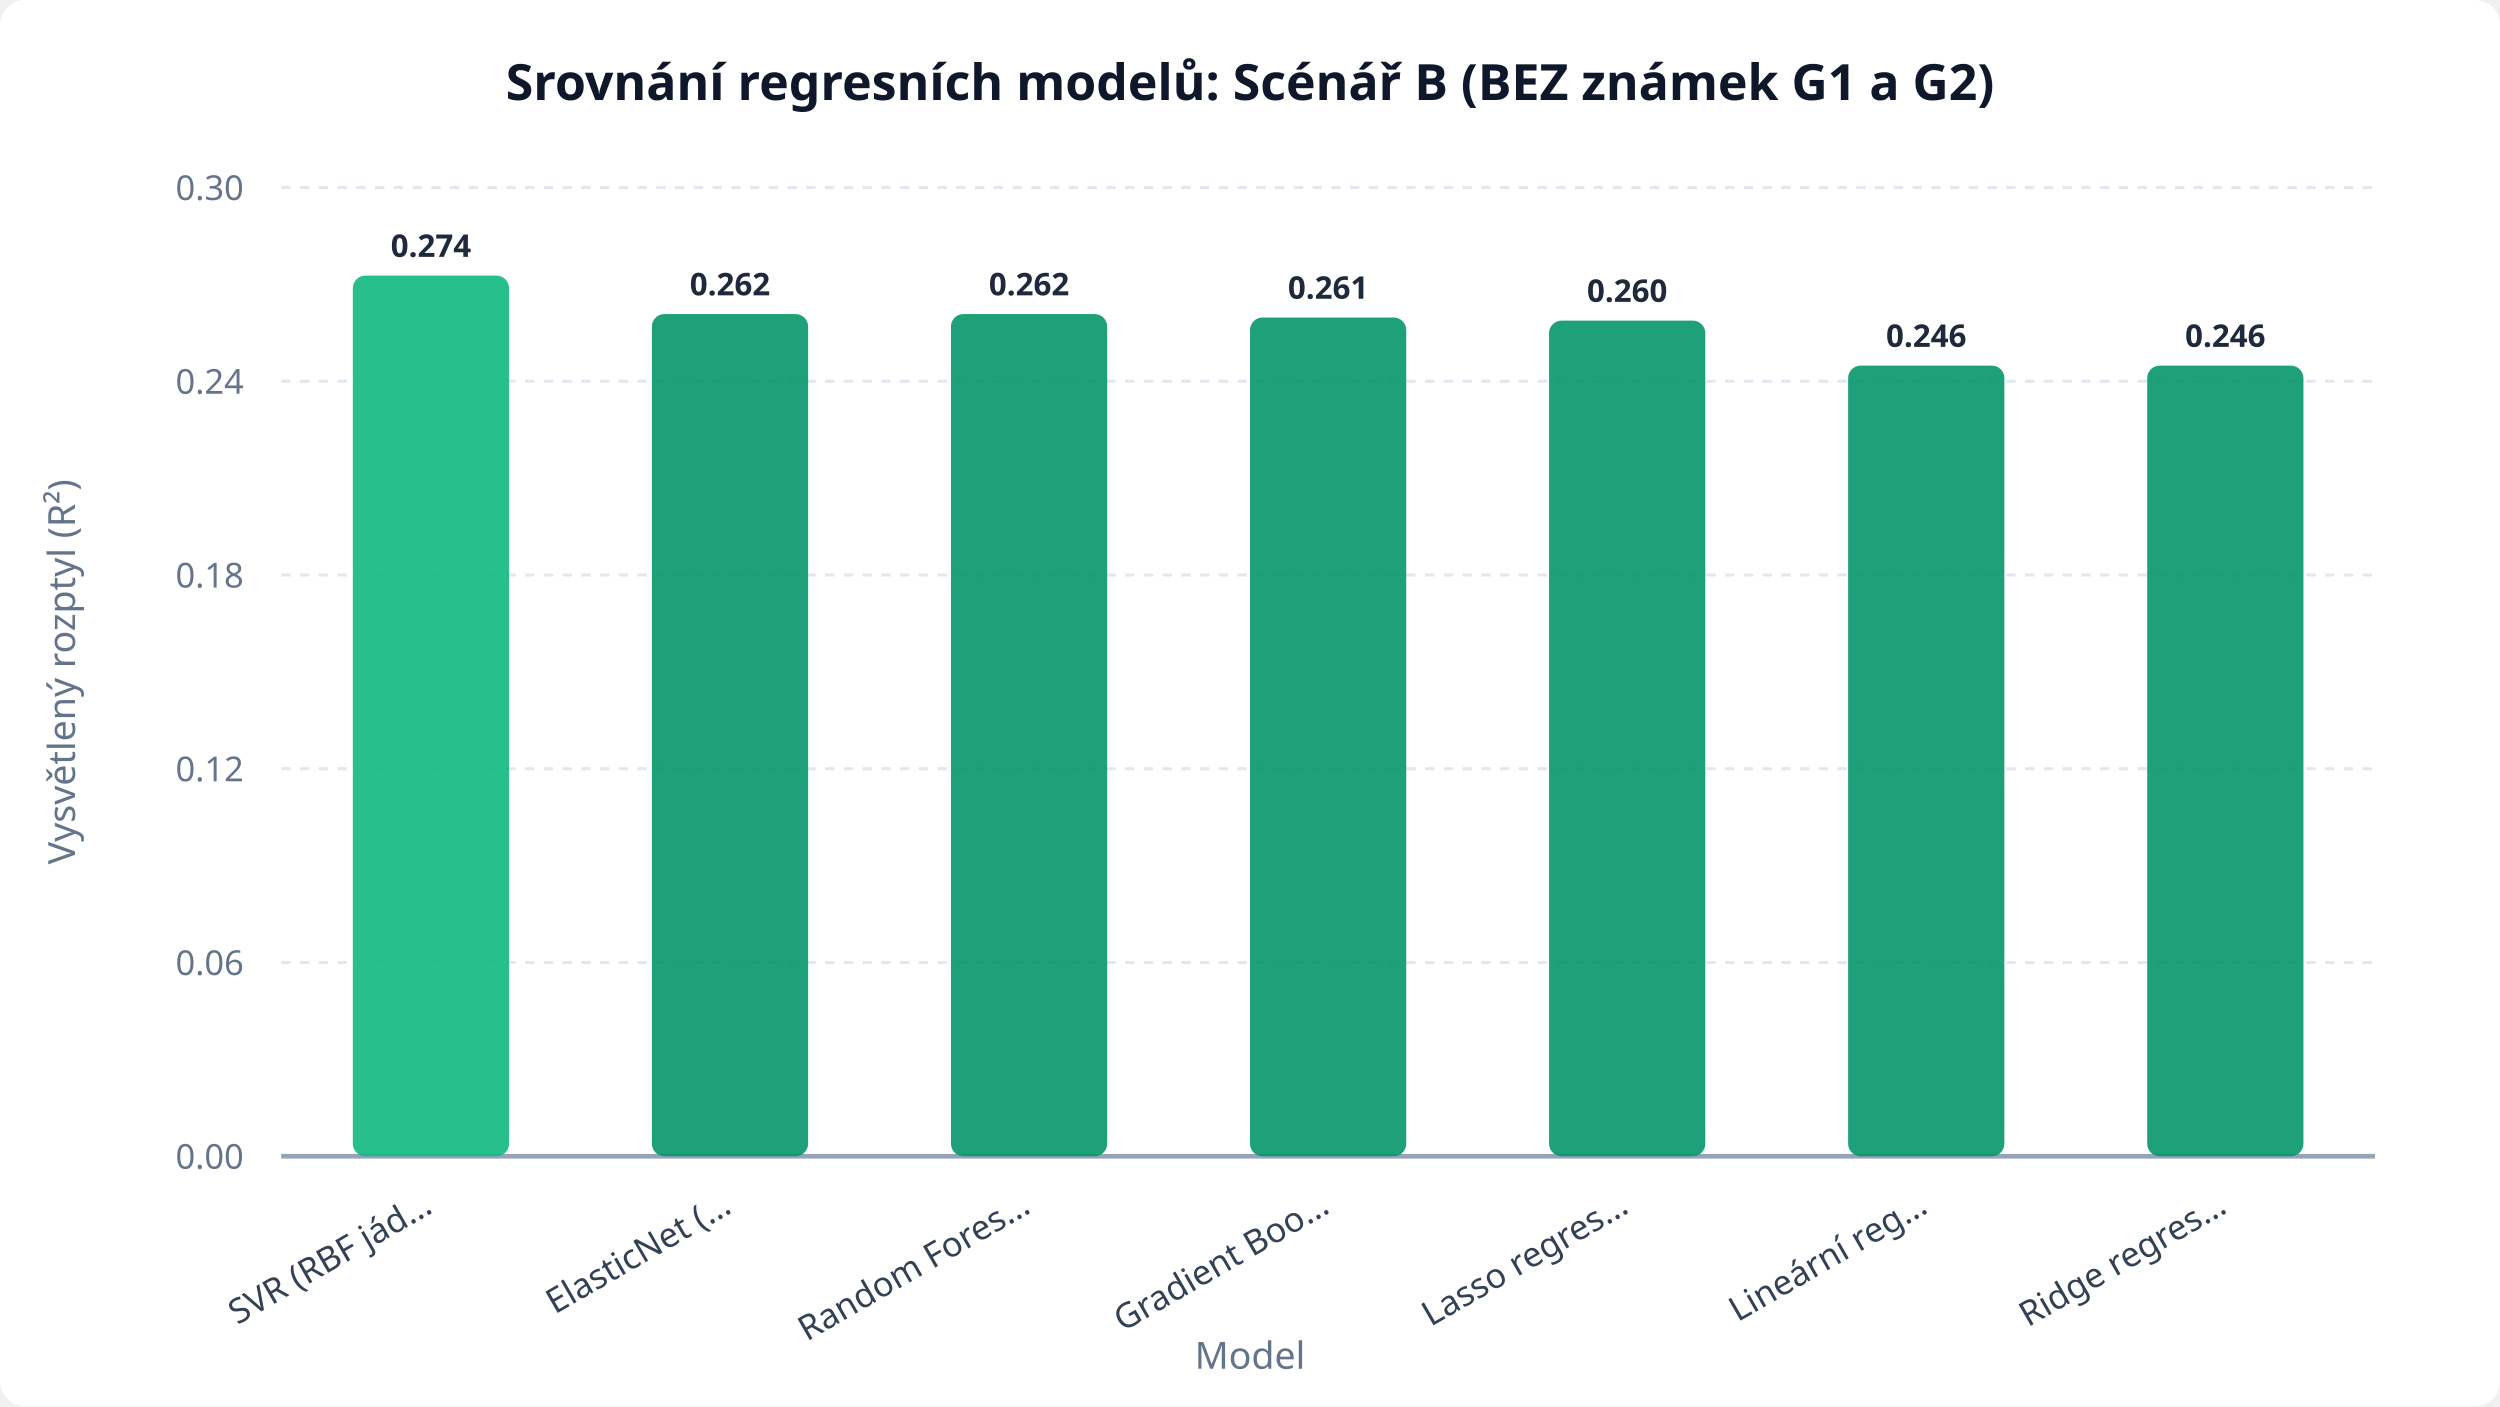
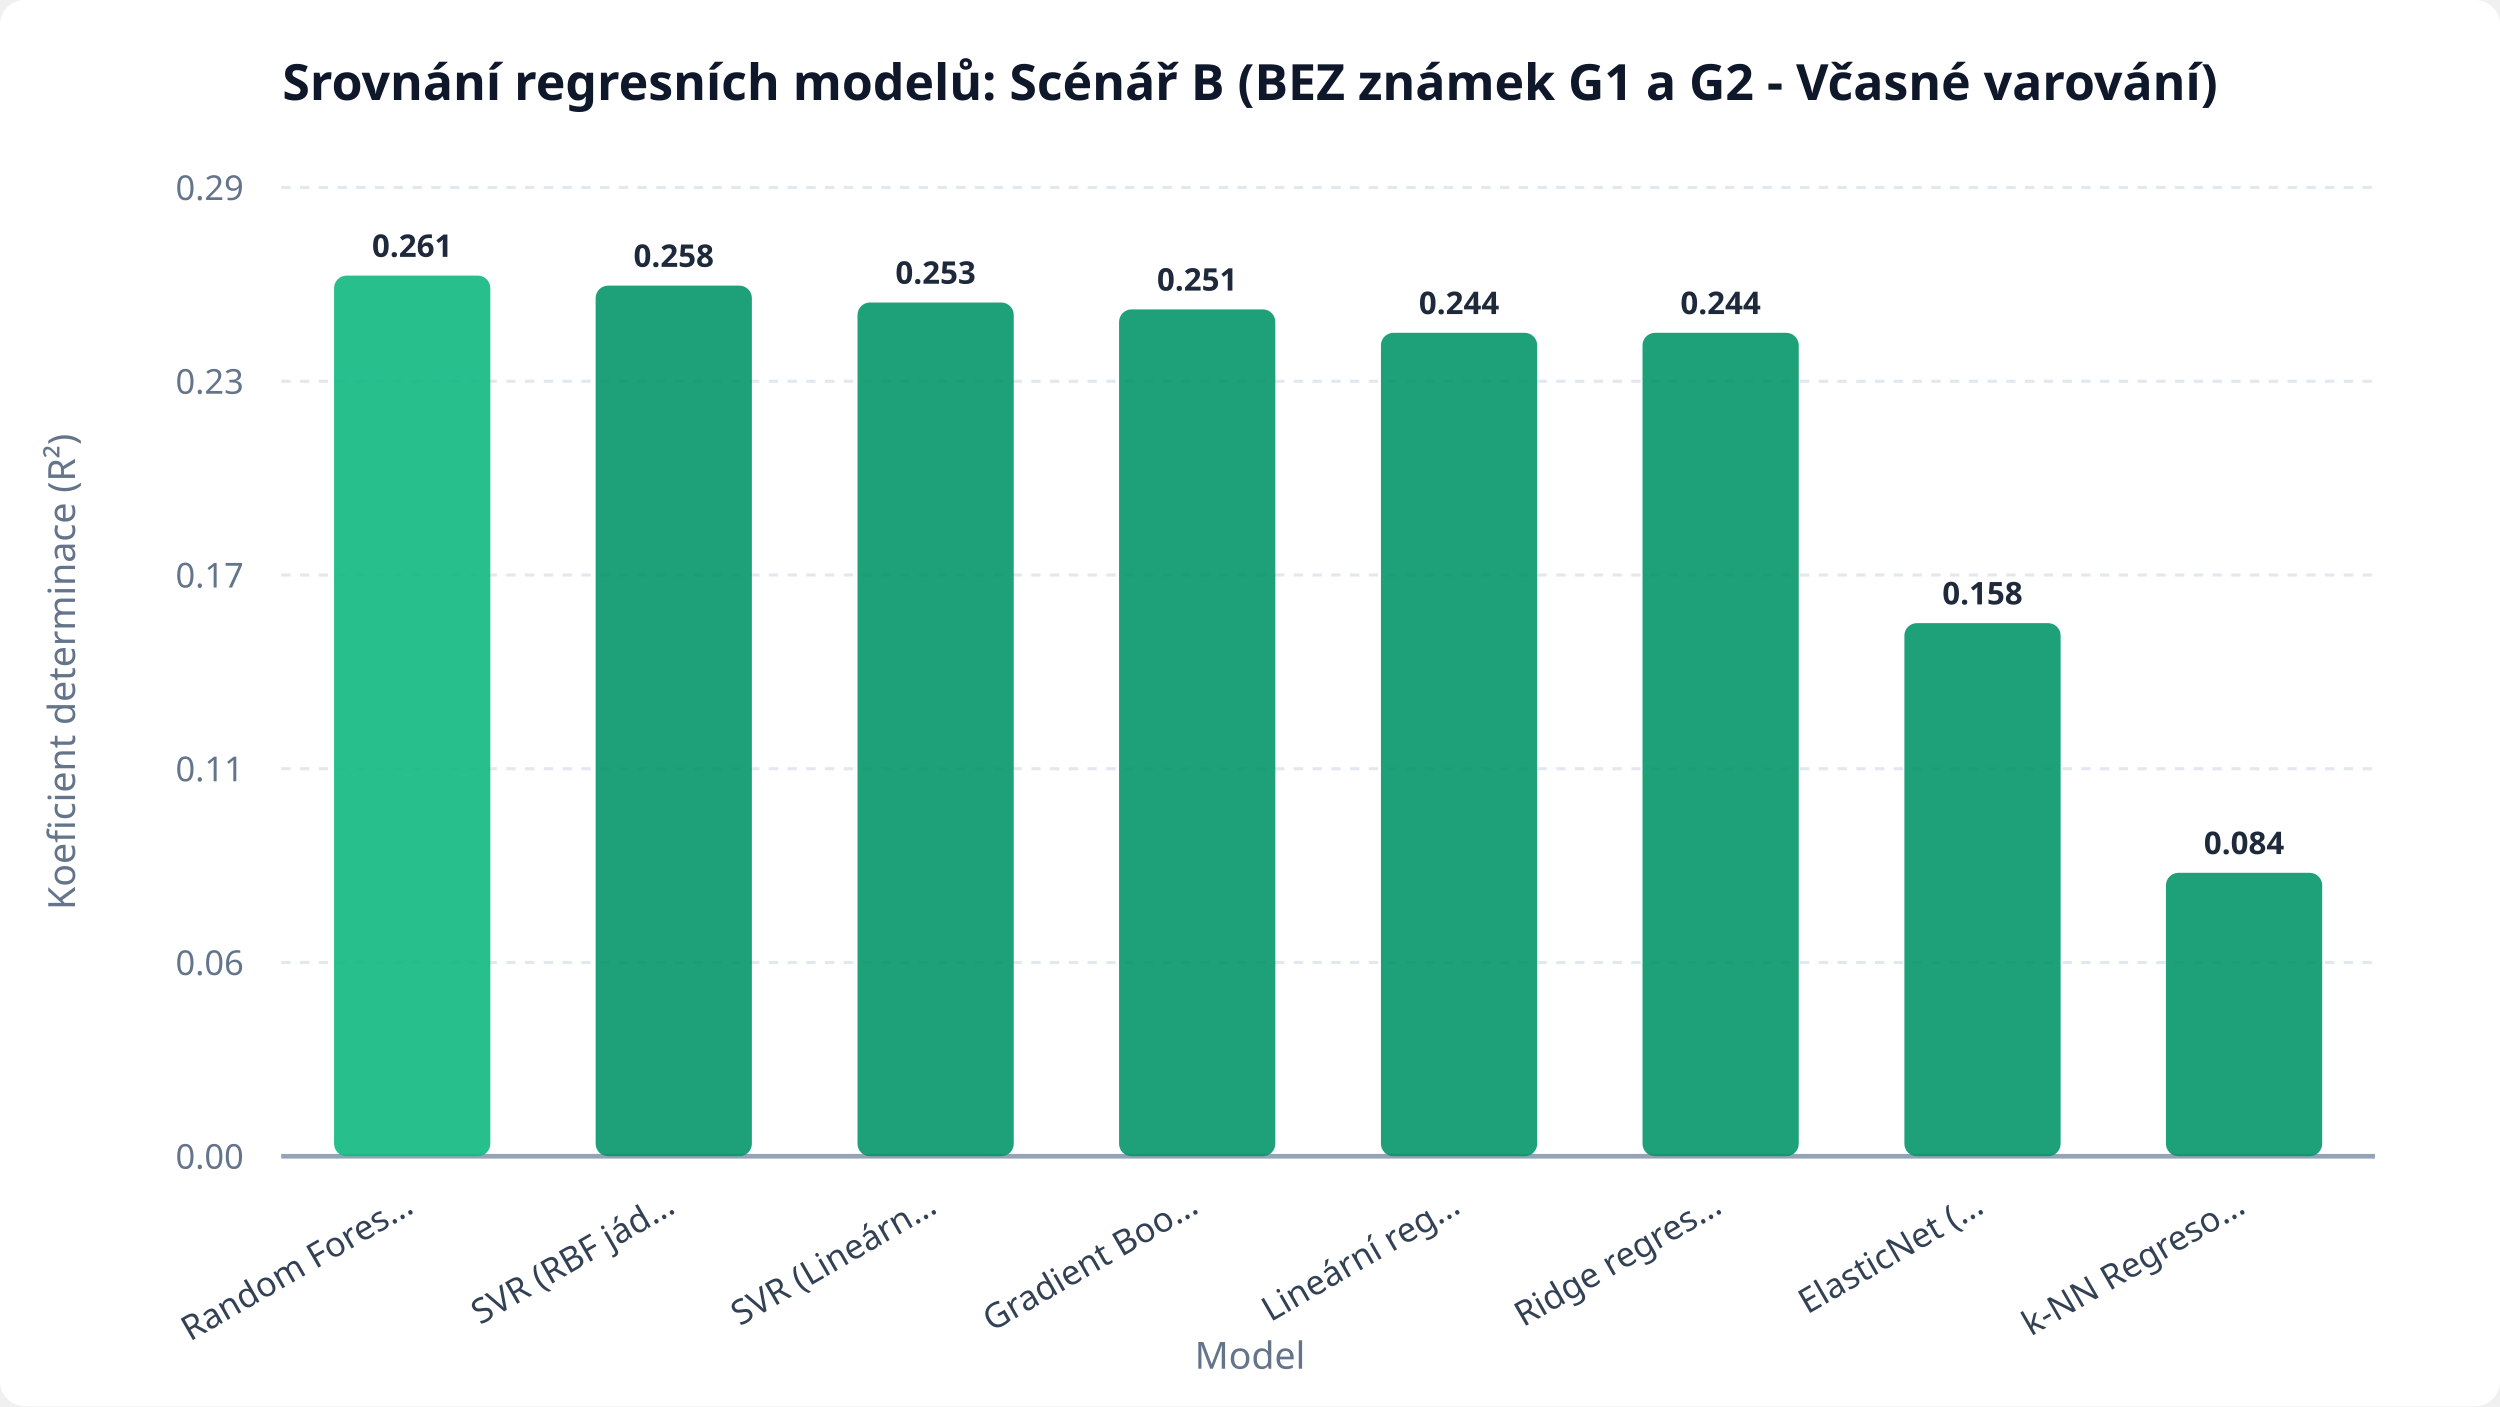
<svg xmlns="http://www.w3.org/2000/svg" viewBox="0 0 800 450" width="800" height="450" style="background:#ffffff; border-radius:8px; border:1px solid #e2e8f0; font-family:system-ui, sans-serif;">
  <rect width="800" height="450" fill="#ffffff" rx="8" />
-   <text x="400.0" y="32" text-anchor="middle" font-size="16" font-weight="bold" fill="#0f172a">Srovnání regresních modelů: Scénář B (BEZ známek G1 a G2)</text>
+   <text x="400.0" y="32" text-anchor="middle" font-size="16" font-weight="bold" fill="#0f172a">Srovnání regresních modelů: Scénář B (BEZ známek G1 a G2 - Včasné varování)</text>
  <text x="400.0" y="438" text-anchor="middle" font-size="12" fill="#64748b">Model</text>
-   <text x="24" y="215.0" text-anchor="middle" font-size="12" fill="#64748b" transform="rotate(-90, 24, 215.0)">Vysvětlený rozptyl (R²)</text>
+   <text x="24" y="215.0" text-anchor="middle" font-size="12" fill="#64748b" transform="rotate(-90, 24, 215.0)">Koeficient determinace (R²)</text>
  <line x1="90" y1="370.0" x2="760" y2="370.0" stroke="#e2e8f0" stroke-width="1" stroke-dasharray="3 3" />
  <line x1="90" y1="308.0" x2="760" y2="308.0" stroke="#e2e8f0" stroke-width="1" stroke-dasharray="3 3" />
  <line x1="90" y1="246.0" x2="760" y2="246.0" stroke="#e2e8f0" stroke-width="1" stroke-dasharray="3 3" />
  <line x1="90" y1="184.0" x2="760" y2="184.0" stroke="#e2e8f0" stroke-width="1" stroke-dasharray="3 3" />
  <line x1="90" y1="122.0" x2="760" y2="122.0" stroke="#e2e8f0" stroke-width="1" stroke-dasharray="3 3" />
  <line x1="90" y1="60.0" x2="760" y2="60.0" stroke="#e2e8f0" stroke-width="1" stroke-dasharray="3 3" />
  <line x1="90" y1="370.0" x2="760" y2="370.0" stroke="#94a3b8" stroke-width="1.5" />
-   <rect x="112.9" y="88.2" width="50.0" height="281.8" rx="4" fill="#10b981" opacity="0.9" />
-   <text x="137.9" y="82.2" text-anchor="middle" font-family="system-ui, sans-serif" font-size="10" font-weight="600" fill="#1e293b">0.274</text>
-   <rect x="208.6" y="100.5" width="50.0" height="269.5" rx="4" fill="#059669" opacity="0.9" />
-   <text x="233.6" y="94.5" text-anchor="middle" font-family="system-ui, sans-serif" font-size="10" font-weight="600" fill="#1e293b">0.262</text>
-   <rect x="304.3" y="100.5" width="50.0" height="269.5" rx="4" fill="#059669" opacity="0.9" />
-   <text x="329.3" y="94.5" text-anchor="middle" font-family="system-ui, sans-serif" font-size="10" font-weight="600" fill="#1e293b">0.262</text>
-   <rect x="400.0" y="101.6" width="50.0" height="268.4" rx="4" fill="#059669" opacity="0.9" />
-   <text x="425.0" y="95.6" text-anchor="middle" font-family="system-ui, sans-serif" font-size="10" font-weight="600" fill="#1e293b">0.261</text>
-   <rect x="495.7" y="102.6" width="50.0" height="267.4" rx="4" fill="#059669" opacity="0.9" />
-   <text x="520.7" y="96.6" text-anchor="middle" font-family="system-ui, sans-serif" font-size="10" font-weight="600" fill="#1e293b">0.260</text>
-   <rect x="591.4" y="117.0" width="50.0" height="253.0" rx="4" fill="#059669" opacity="0.9" />
-   <text x="616.4" y="111.0" text-anchor="middle" font-family="system-ui, sans-serif" font-size="10" font-weight="600" fill="#1e293b">0.246</text>
-   <rect x="687.1" y="117.0" width="50.0" height="253.0" rx="4" fill="#059669" opacity="0.9" />
-   <text x="712.1" y="111.0" text-anchor="middle" font-family="system-ui, sans-serif" font-size="10" font-weight="600" fill="#1e293b">0.246</text>
+   <rect x="106.9" y="88.2" width="50.0" height="281.8" rx="4" fill="#10b981" opacity="0.9" />
+   <text x="131.9" y="82.2" text-anchor="middle" font-family="system-ui, sans-serif" font-size="10" font-weight="600" fill="#1e293b">0.261</text>
+   <rect x="190.6" y="91.4" width="50.0" height="278.6" rx="4" fill="#059669" opacity="0.9" />
+   <text x="215.6" y="85.4" text-anchor="middle" font-family="system-ui, sans-serif" font-size="10" font-weight="600" fill="#1e293b">0.258</text>
+   <rect x="274.4" y="96.8" width="50.0" height="273.2" rx="4" fill="#059669" opacity="0.9" />
+   <text x="299.4" y="90.8" text-anchor="middle" font-family="system-ui, sans-serif" font-size="10" font-weight="600" fill="#1e293b">0.253</text>
+   <rect x="358.1" y="99.0" width="50.0" height="271.0" rx="4" fill="#059669" opacity="0.9" />
+   <text x="383.1" y="93.0" text-anchor="middle" font-family="system-ui, sans-serif" font-size="10" font-weight="600" fill="#1e293b">0.251</text>
+   <rect x="441.9" y="106.5" width="50.0" height="263.5" rx="4" fill="#059669" opacity="0.9" />
+   <text x="466.9" y="100.5" text-anchor="middle" font-family="system-ui, sans-serif" font-size="10" font-weight="600" fill="#1e293b">0.244</text>
+   <rect x="525.6" y="106.5" width="50.0" height="263.5" rx="4" fill="#059669" opacity="0.9" />
+   <text x="550.6" y="100.5" text-anchor="middle" font-family="system-ui, sans-serif" font-size="10" font-weight="600" fill="#1e293b">0.244</text>
+   <rect x="609.4" y="199.4" width="50.0" height="170.6" rx="4" fill="#059669" opacity="0.9" />
+   <text x="634.4" y="193.4" text-anchor="middle" font-family="system-ui, sans-serif" font-size="10" font-weight="600" fill="#1e293b">0.158</text>
+   <rect x="693.1" y="279.3" width="50.0" height="90.7" rx="4" fill="#059669" opacity="0.9" />
+   <text x="718.1" y="273.3" text-anchor="middle" font-family="system-ui, sans-serif" font-size="10" font-weight="600" fill="#1e293b">0.084</text>
  <text x="78" y="374.0" text-anchor="end" font-family="system-ui, sans-serif" font-size="11" fill="#64748b">0.00</text>
  <text x="78" y="312.0" text-anchor="end" font-family="system-ui, sans-serif" font-size="11" fill="#64748b">0.06</text>
-   <text x="78" y="250.0" text-anchor="end" font-family="system-ui, sans-serif" font-size="11" fill="#64748b">0.12</text>
-   <text x="78" y="188.0" text-anchor="end" font-family="system-ui, sans-serif" font-size="11" fill="#64748b">0.18</text>
-   <text x="78" y="126.0" text-anchor="end" font-family="system-ui, sans-serif" font-size="11" fill="#64748b">0.24</text>
-   <text x="78" y="64.0" text-anchor="end" font-family="system-ui, sans-serif" font-size="11" fill="#64748b">0.30</text>
-   <text x="137.9" y="388.0" text-anchor="end" font-family="system-ui, sans-serif" font-size="11" fill="#334155" transform="rotate(-30, 137.9, 386.0)">SVR (RBF jád…</text>
-   <text x="233.6" y="388.0" text-anchor="end" font-family="system-ui, sans-serif" font-size="11" fill="#334155" transform="rotate(-30, 233.6, 386.0)">ElasticNet (…</text>
-   <text x="329.3" y="388.0" text-anchor="end" font-family="system-ui, sans-serif" font-size="11" fill="#334155" transform="rotate(-30, 329.3, 386.0)">Random Fores…</text>
-   <text x="425.0" y="388.0" text-anchor="end" font-family="system-ui, sans-serif" font-size="11" fill="#334155" transform="rotate(-30, 425.0, 386.0)">Gradient Boo…</text>
-   <text x="520.7" y="388.0" text-anchor="end" font-family="system-ui, sans-serif" font-size="11" fill="#334155" transform="rotate(-30, 520.7, 386.0)">Lasso regres…</text>
-   <text x="616.4" y="388.0" text-anchor="end" font-family="system-ui, sans-serif" font-size="11" fill="#334155" transform="rotate(-30, 616.4, 386.0)">Lineární reg…</text>
-   <text x="712.1" y="388.0" text-anchor="end" font-family="system-ui, sans-serif" font-size="11" fill="#334155" transform="rotate(-30, 712.1, 386.0)">Ridge regres…</text>
+   <text x="78" y="250.0" text-anchor="end" font-family="system-ui, sans-serif" font-size="11" fill="#64748b">0.11</text>
+   <text x="78" y="188.0" text-anchor="end" font-family="system-ui, sans-serif" font-size="11" fill="#64748b">0.17</text>
+   <text x="78" y="126.0" text-anchor="end" font-family="system-ui, sans-serif" font-size="11" fill="#64748b">0.23</text>
+   <text x="78" y="64.0" text-anchor="end" font-family="system-ui, sans-serif" font-size="11" fill="#64748b">0.29</text>
+   <text x="131.9" y="388.0" text-anchor="end" font-family="system-ui, sans-serif" font-size="11" fill="#334155" transform="rotate(-30, 131.9, 386.0)">Random Fores…</text>
+   <text x="215.6" y="388.0" text-anchor="end" font-family="system-ui, sans-serif" font-size="11" fill="#334155" transform="rotate(-30, 215.6, 386.0)">SVR (RBF jád…</text>
+   <text x="299.4" y="388.0" text-anchor="end" font-family="system-ui, sans-serif" font-size="11" fill="#334155" transform="rotate(-30, 299.4, 386.0)">SVR (Lineárn…</text>
+   <text x="383.1" y="388.0" text-anchor="end" font-family="system-ui, sans-serif" font-size="11" fill="#334155" transform="rotate(-30, 383.1, 386.0)">Gradient Boo…</text>
+   <text x="466.9" y="388.0" text-anchor="end" font-family="system-ui, sans-serif" font-size="11" fill="#334155" transform="rotate(-30, 466.9, 386.0)">Lineární reg…</text>
+   <text x="550.6" y="388.0" text-anchor="end" font-family="system-ui, sans-serif" font-size="11" fill="#334155" transform="rotate(-30, 550.6, 386.0)">Ridge regres…</text>
+   <text x="634.4" y="388.0" text-anchor="end" font-family="system-ui, sans-serif" font-size="11" fill="#334155" transform="rotate(-30, 634.4, 386.0)">ElasticNet (…</text>
+   <text x="718.1" y="388.0" text-anchor="end" font-family="system-ui, sans-serif" font-size="11" fill="#334155" transform="rotate(-30, 718.1, 386.0)">k-NN Regreso…</text>
</svg>
